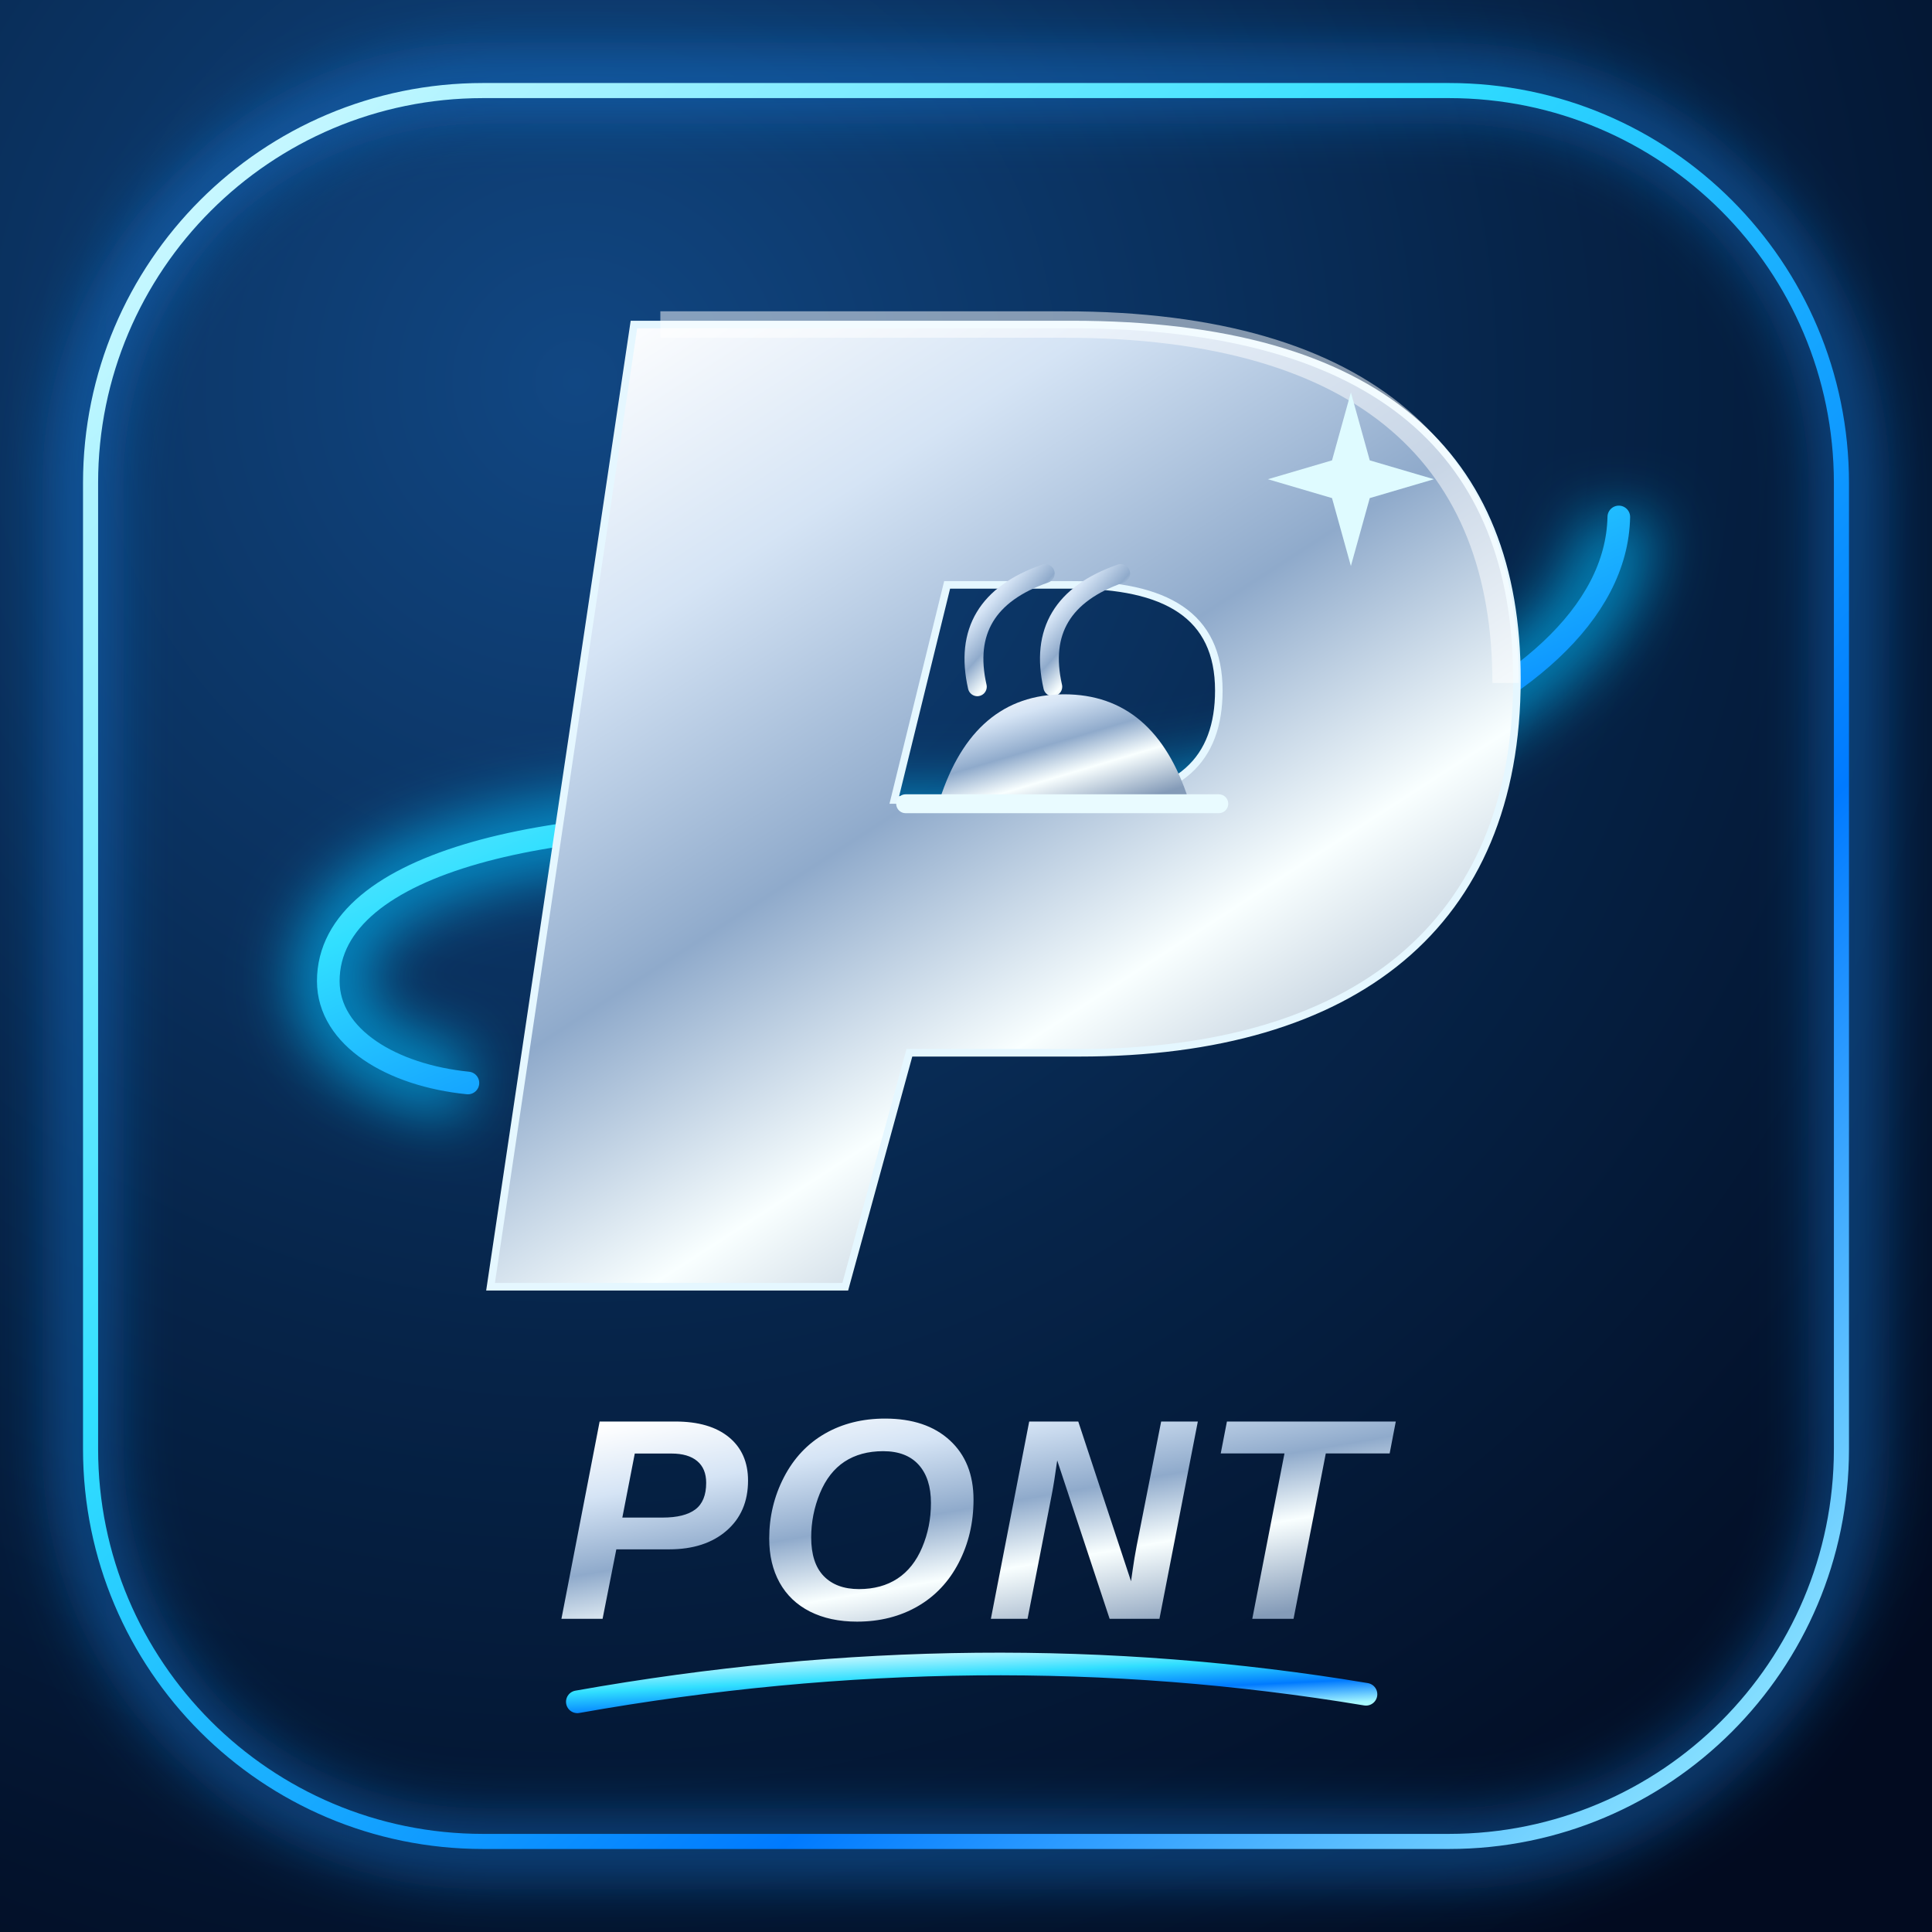
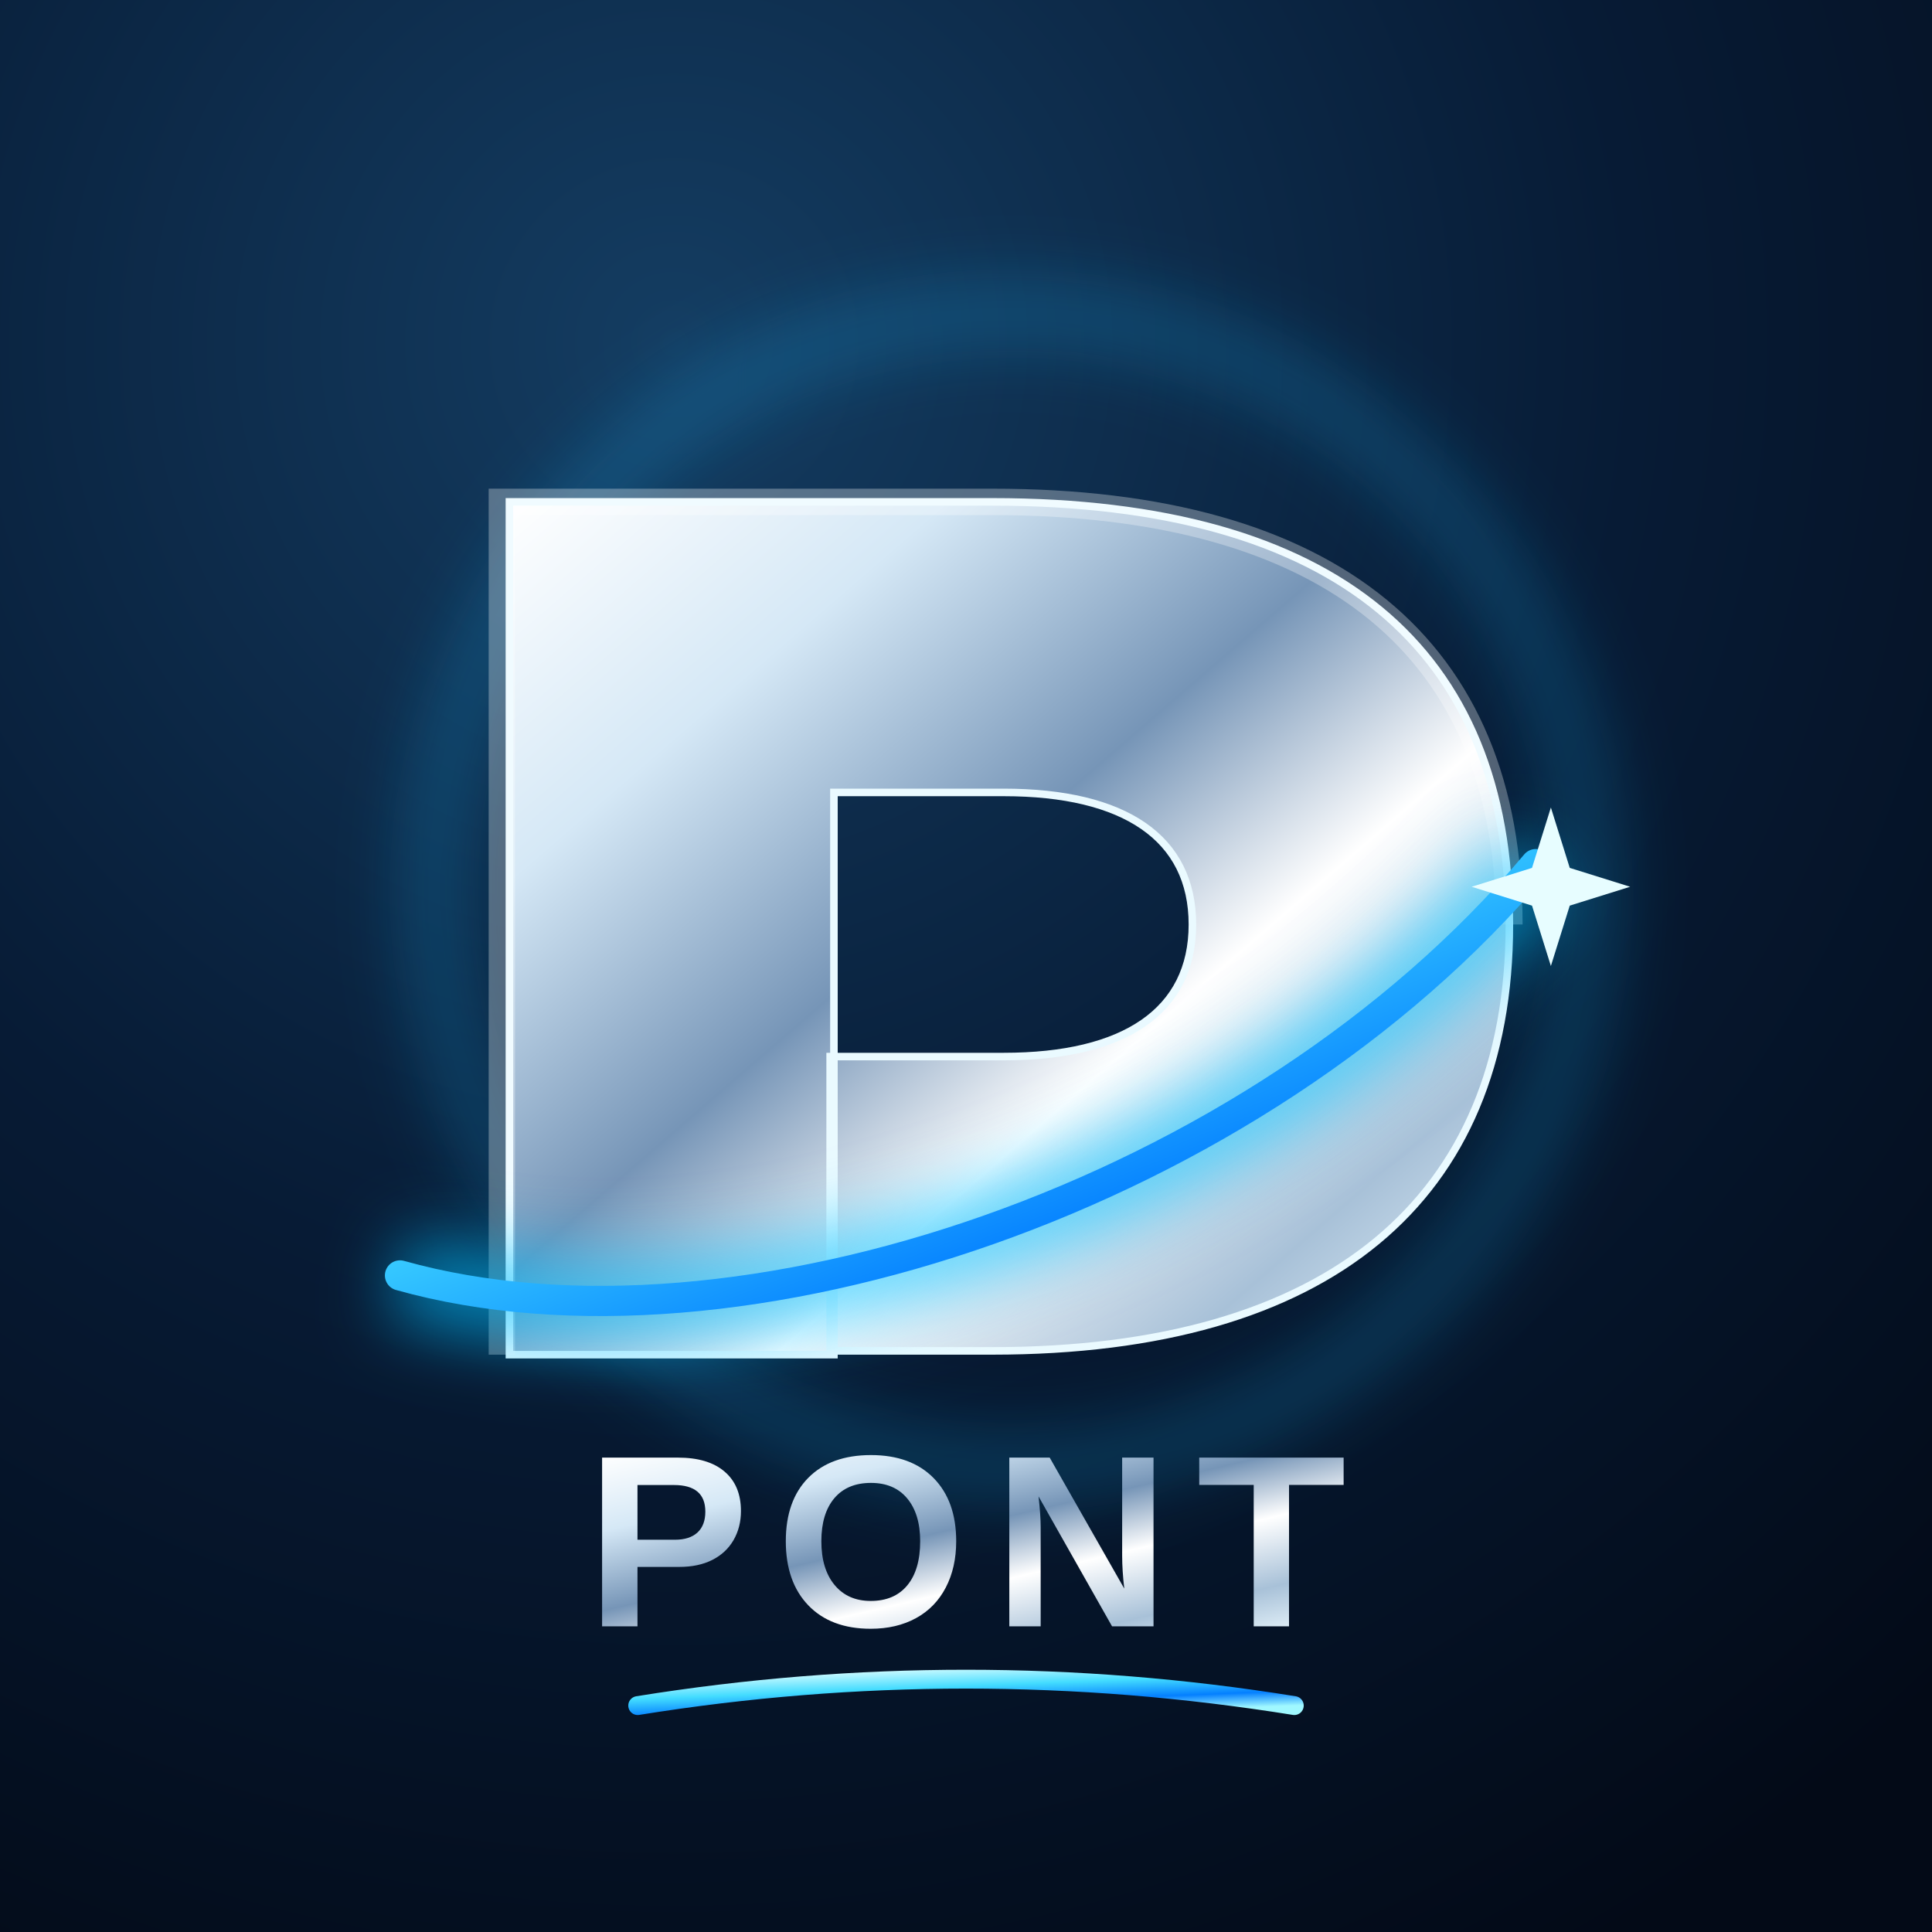
<svg xmlns="http://www.w3.org/2000/svg" viewBox="0 0 512 512">
  <defs>
-     <radialGradient id="bg" cx=".3" cy=".2" r=".95">
-       <stop stop-color="#114783" />
-       <stop offset=".52" stop-color="#062449" />
-       <stop offset="1" stop-color="#020b20" />
+     <radialGradient id="night" cx="35%" cy="18%" r="95%">
+       <stop stop-color="#143d62" />
+       <stop offset=".52" stop-color="#071b35" />
+       <stop offset="1" stop-color="#030a17" />
    </radialGradient>
-     <linearGradient id="silver" x1=".1" y1="0" x2=".8" y2="1">
-       <stop stop-color="#ffffff" />
-       <stop offset=".23" stop-color="#d5e4f5" />
-       <stop offset=".48" stop-color="#8faacb" />
-       <stop offset=".7" stop-color="#f9ffff" />
-       <stop offset="1" stop-color="#849bb8" />
+     <linearGradient id="chrome" x1="0" y1="0" x2="1" y2="1">
+       <stop stop-color="#fff" />
+       <stop offset=".22" stop-color="#d5e8f6" />
+       <stop offset=".45" stop-color="#7695b7" />
+       <stop offset=".63" stop-color="#fff" />
+       <stop offset=".83" stop-color="#a8c1d8" />
+       <stop offset="1" stop-color="#eefaff" />
    </linearGradient>
-     <linearGradient id="neon" x1="0" y1="0" x2="1" y2="1">
-       <stop stop-color="#e4fcff" />
-       <stop offset=".38" stop-color="#31dfff" />
-       <stop offset=".7" stop-color="#007aff" />
-       <stop offset="1" stop-color="#a6f8ff" />
+     <linearGradient id="blue" x1="0" y1="0" x2="1" y2="1">
+       <stop stop-color="#d4fcff" />
+       <stop offset=".38" stop-color="#43dcff" />
+       <stop offset=".72" stop-color="#047fff" />
+       <stop offset="1" stop-color="#a0f8ff" />
    </linearGradient>
-     <filter id="glow" x="-60%" y="-60%" width="220%" height="220%">
-       <feGaussianBlur stdDeviation="8" />
+     <filter id="glow" x="-50%" y="-50%" width="200%" height="200%">
+       <feGaussianBlur stdDeviation="9" />
    </filter>
  </defs>
-   <rect width="512" height="512" fill="url(#bg)" />
-   <rect x="22" y="22" width="468" height="468" rx="106" fill="none" stroke="#1686ed" stroke-width="14" opacity=".5" filter="url(#glow)" />
-   <rect x="24" y="24" width="464" height="464" rx="104" fill="none" stroke="url(#neon)" stroke-width="4" />
-   <g transform="translate(0 -20)">
-     <path d="M124 307c-20-2-37-12-37-27 0-32 61-45 129-41 111 7 212-31 213-82" fill="none" stroke="#03bfff" stroke-width="19" opacity=".65" filter="url(#glow)" />
-     <path d="M124 307c-20-2-37-12-37-27 0-32 61-45 129-41 111 7 212-31 213-82" fill="none" stroke="url(#neon)" stroke-width="6" stroke-linecap="round" />
-     <path d="M168 106h116c82 0 118 35 118 94 0 65-43 99-116 99h-45l-17 62h-94l38-255zm83 69-14 57h51c25 0 35-11 35-29 0-20-14-28-39-28h-33z" fill="url(#silver)" stroke="#e5f7ff" stroke-width="2" />
-     <path d="M175 106h107c81 0 117 36 117 95" fill="none" stroke="#fff" stroke-width="7" opacity=".5" />
-     <path d="M149 357h77" stroke="url(#neon)" stroke-width="7" stroke-linecap="round" />
-     <g fill="none" stroke="url(#silver)" stroke-width="5" stroke-linecap="round">
-       <path d="M259 202q-5-22 18-30" />
-       <path d="M279 202q-5-22 18-30" />
-     </g>
-     <path d="M249 232q9-28 33-28t33 28z" fill="url(#silver)" />
-     <path d="M240 233h83" stroke="#e9fbff" stroke-width="5" stroke-linecap="round" />
-   </g>
-   <text x="256" y="429" text-anchor="middle" font-family="Arial,Helvetica,sans-serif" font-style="italic" font-weight="800" font-size="76" letter-spacing="2" fill="url(#silver)">PONT</text>
-   <path d="M153 451q107-19 209-2" fill="none" stroke="url(#neon)" stroke-width="6" stroke-linecap="round" />
-   <path d="M358 104l5 18 17 5-17 5-5 18-5-18-17-5 17-5z" fill="#dffbff" />
+   <rect width="512" height="512" fill="url(#night)" />
+   <circle cx="268" cy="236" r="153" fill="none" stroke="#16baff" stroke-width="15" opacity=".24" filter="url(#glow)" />
+   <path d="M135 359V133h128c91 0 137 39 137 112s-48 113-137 113h-43v-78h46c32 0 50-12 50-35s-18-35-50-35h-45v149z" fill="url(#chrome)" stroke="#eafaff" stroke-width="2" />
+   <path d="M133 359V133h130c90 0 137 39 137 112" fill="none" stroke="#fff" stroke-width="7" opacity=".3" />
+   <path d="M106 338c89 25 227-21 301-109" fill="none" stroke="#03bfff" stroke-width="22" opacity=".65" filter="url(#glow)" />
+   <path d="M106 338c89 25 227-21 301-109" fill="none" stroke="url(#blue)" stroke-width="8" stroke-linecap="round" />
+   <path d="M411 214l5 16 16 5-16 5-5 16-5-16-16-5 16-5z" fill="#e7fdff" />
+   <text x="256" y="431" text-anchor="middle" font-family="Arial,Helvetica,sans-serif" font-size="65" font-weight="800" letter-spacing="7" fill="url(#chrome)">PONT</text>
+   <path d="M169 452q87-14 174 0" fill="none" stroke="url(#blue)" stroke-width="5" stroke-linecap="round" />
</svg>
